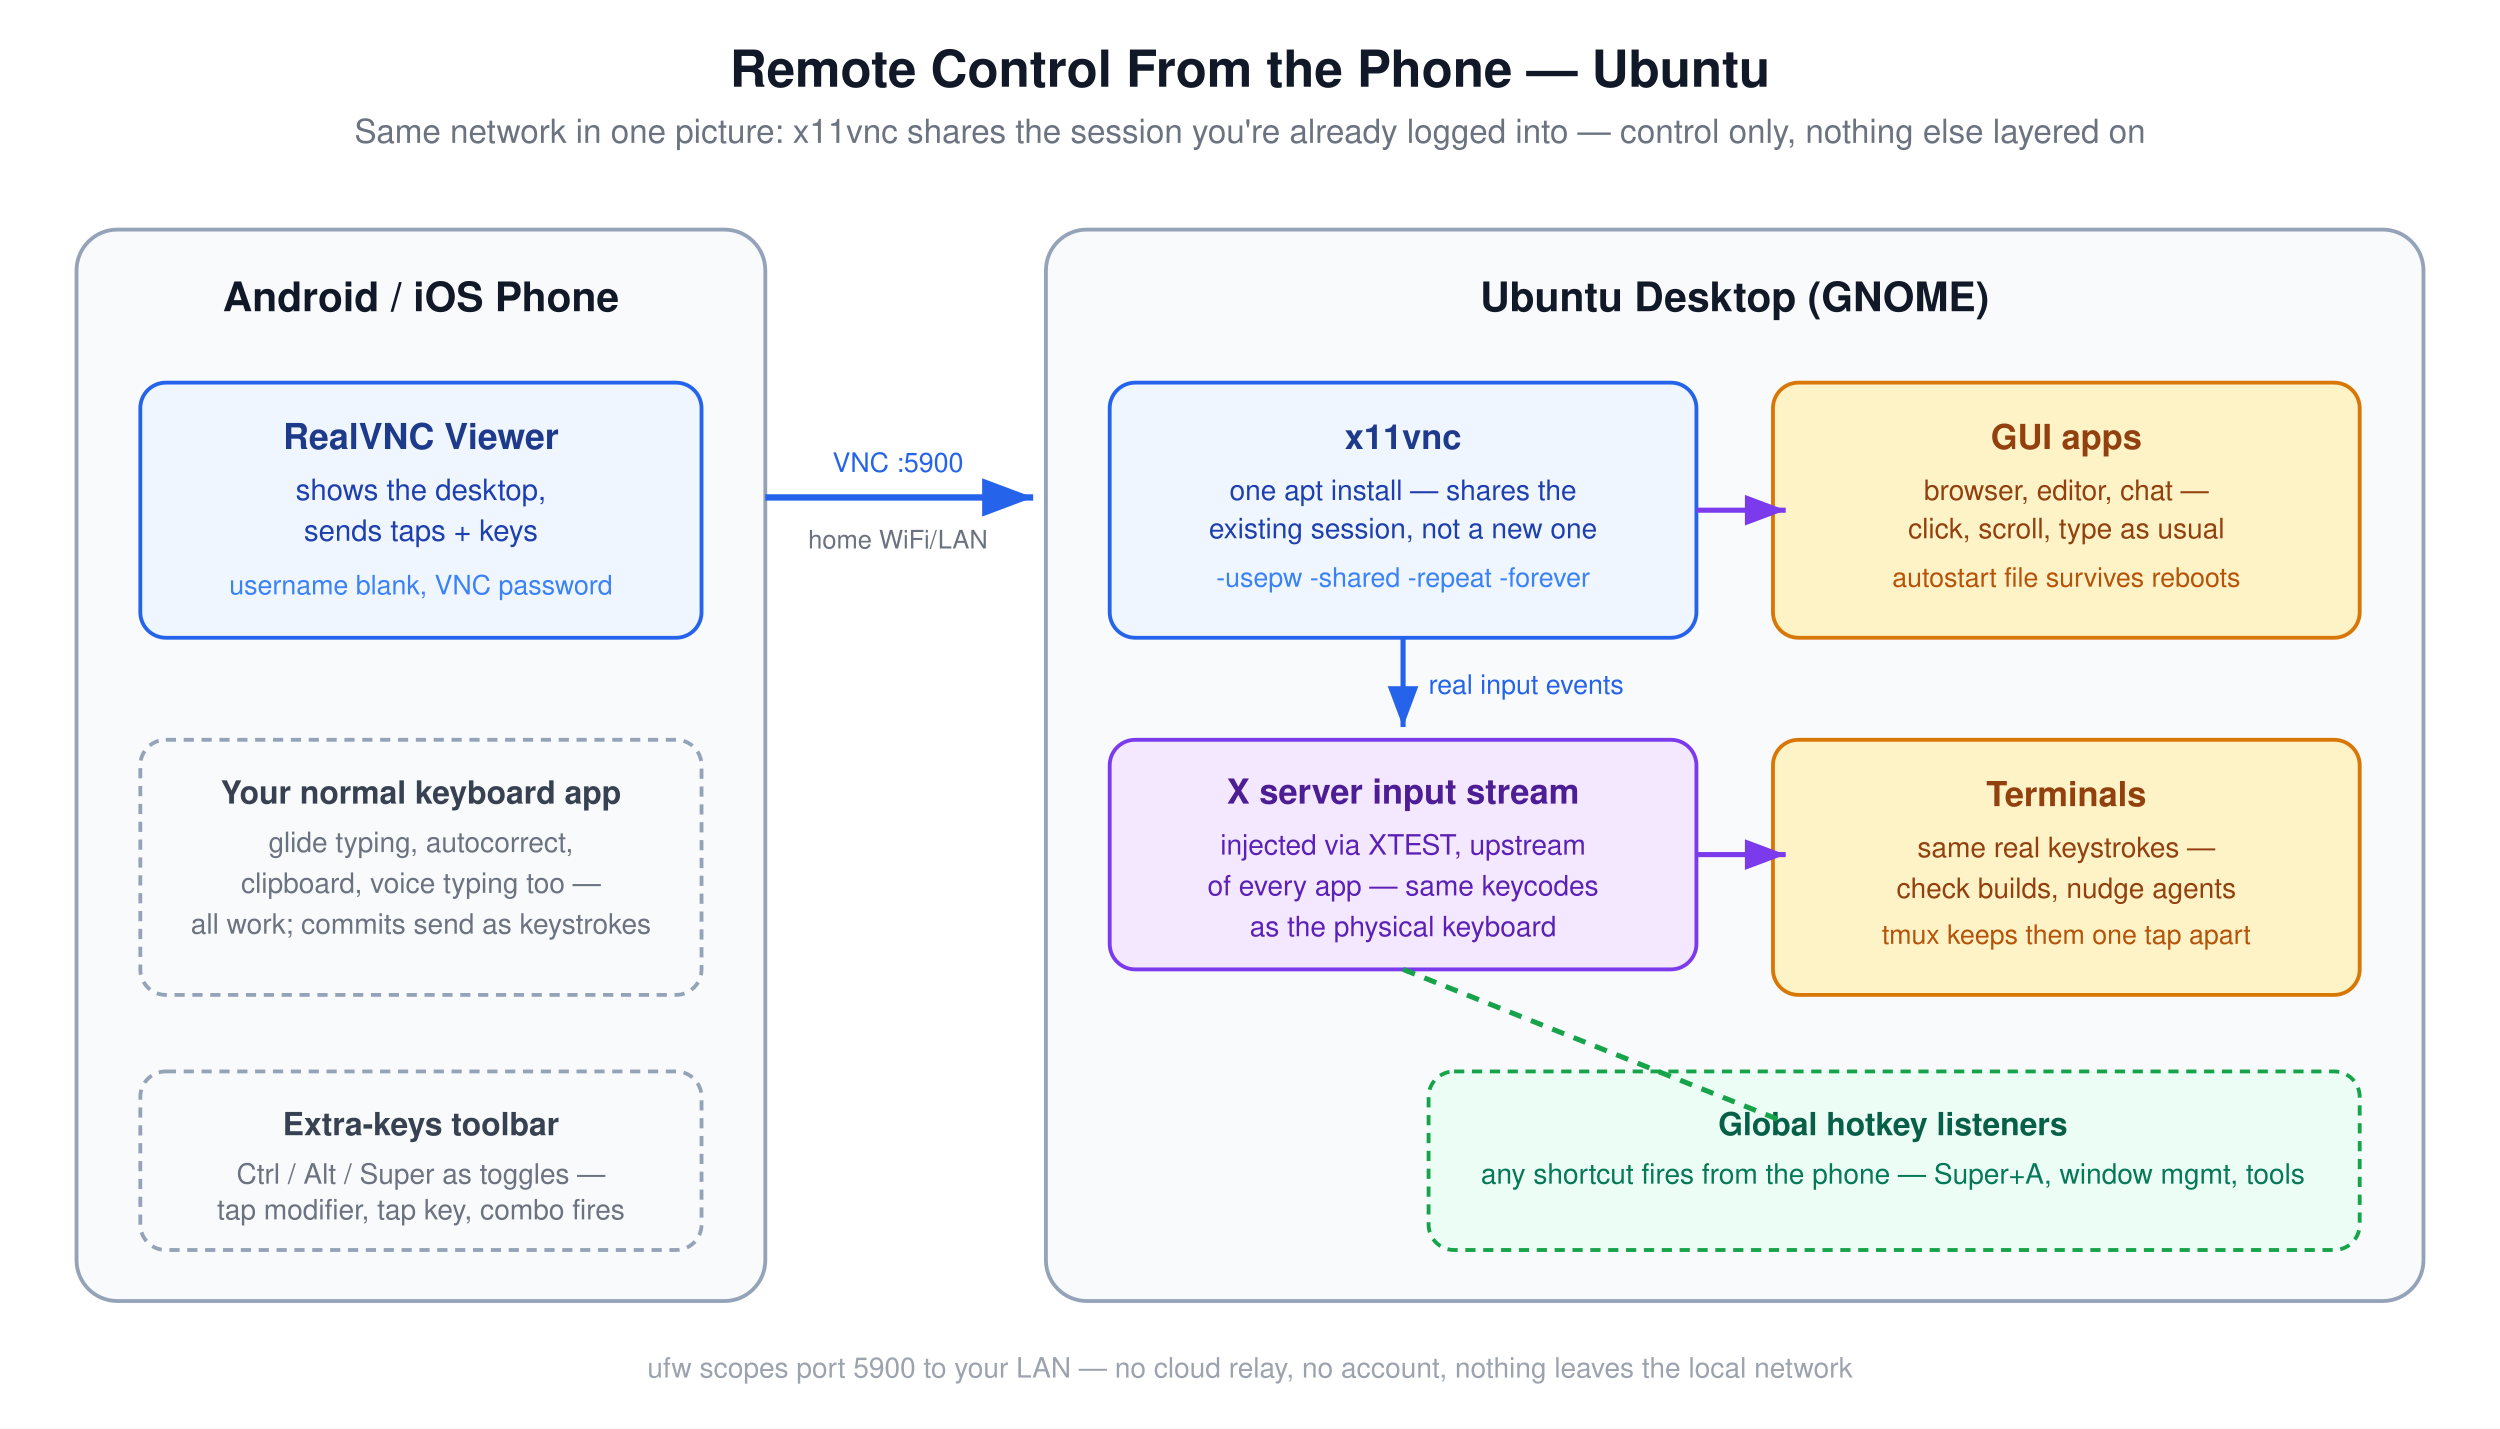
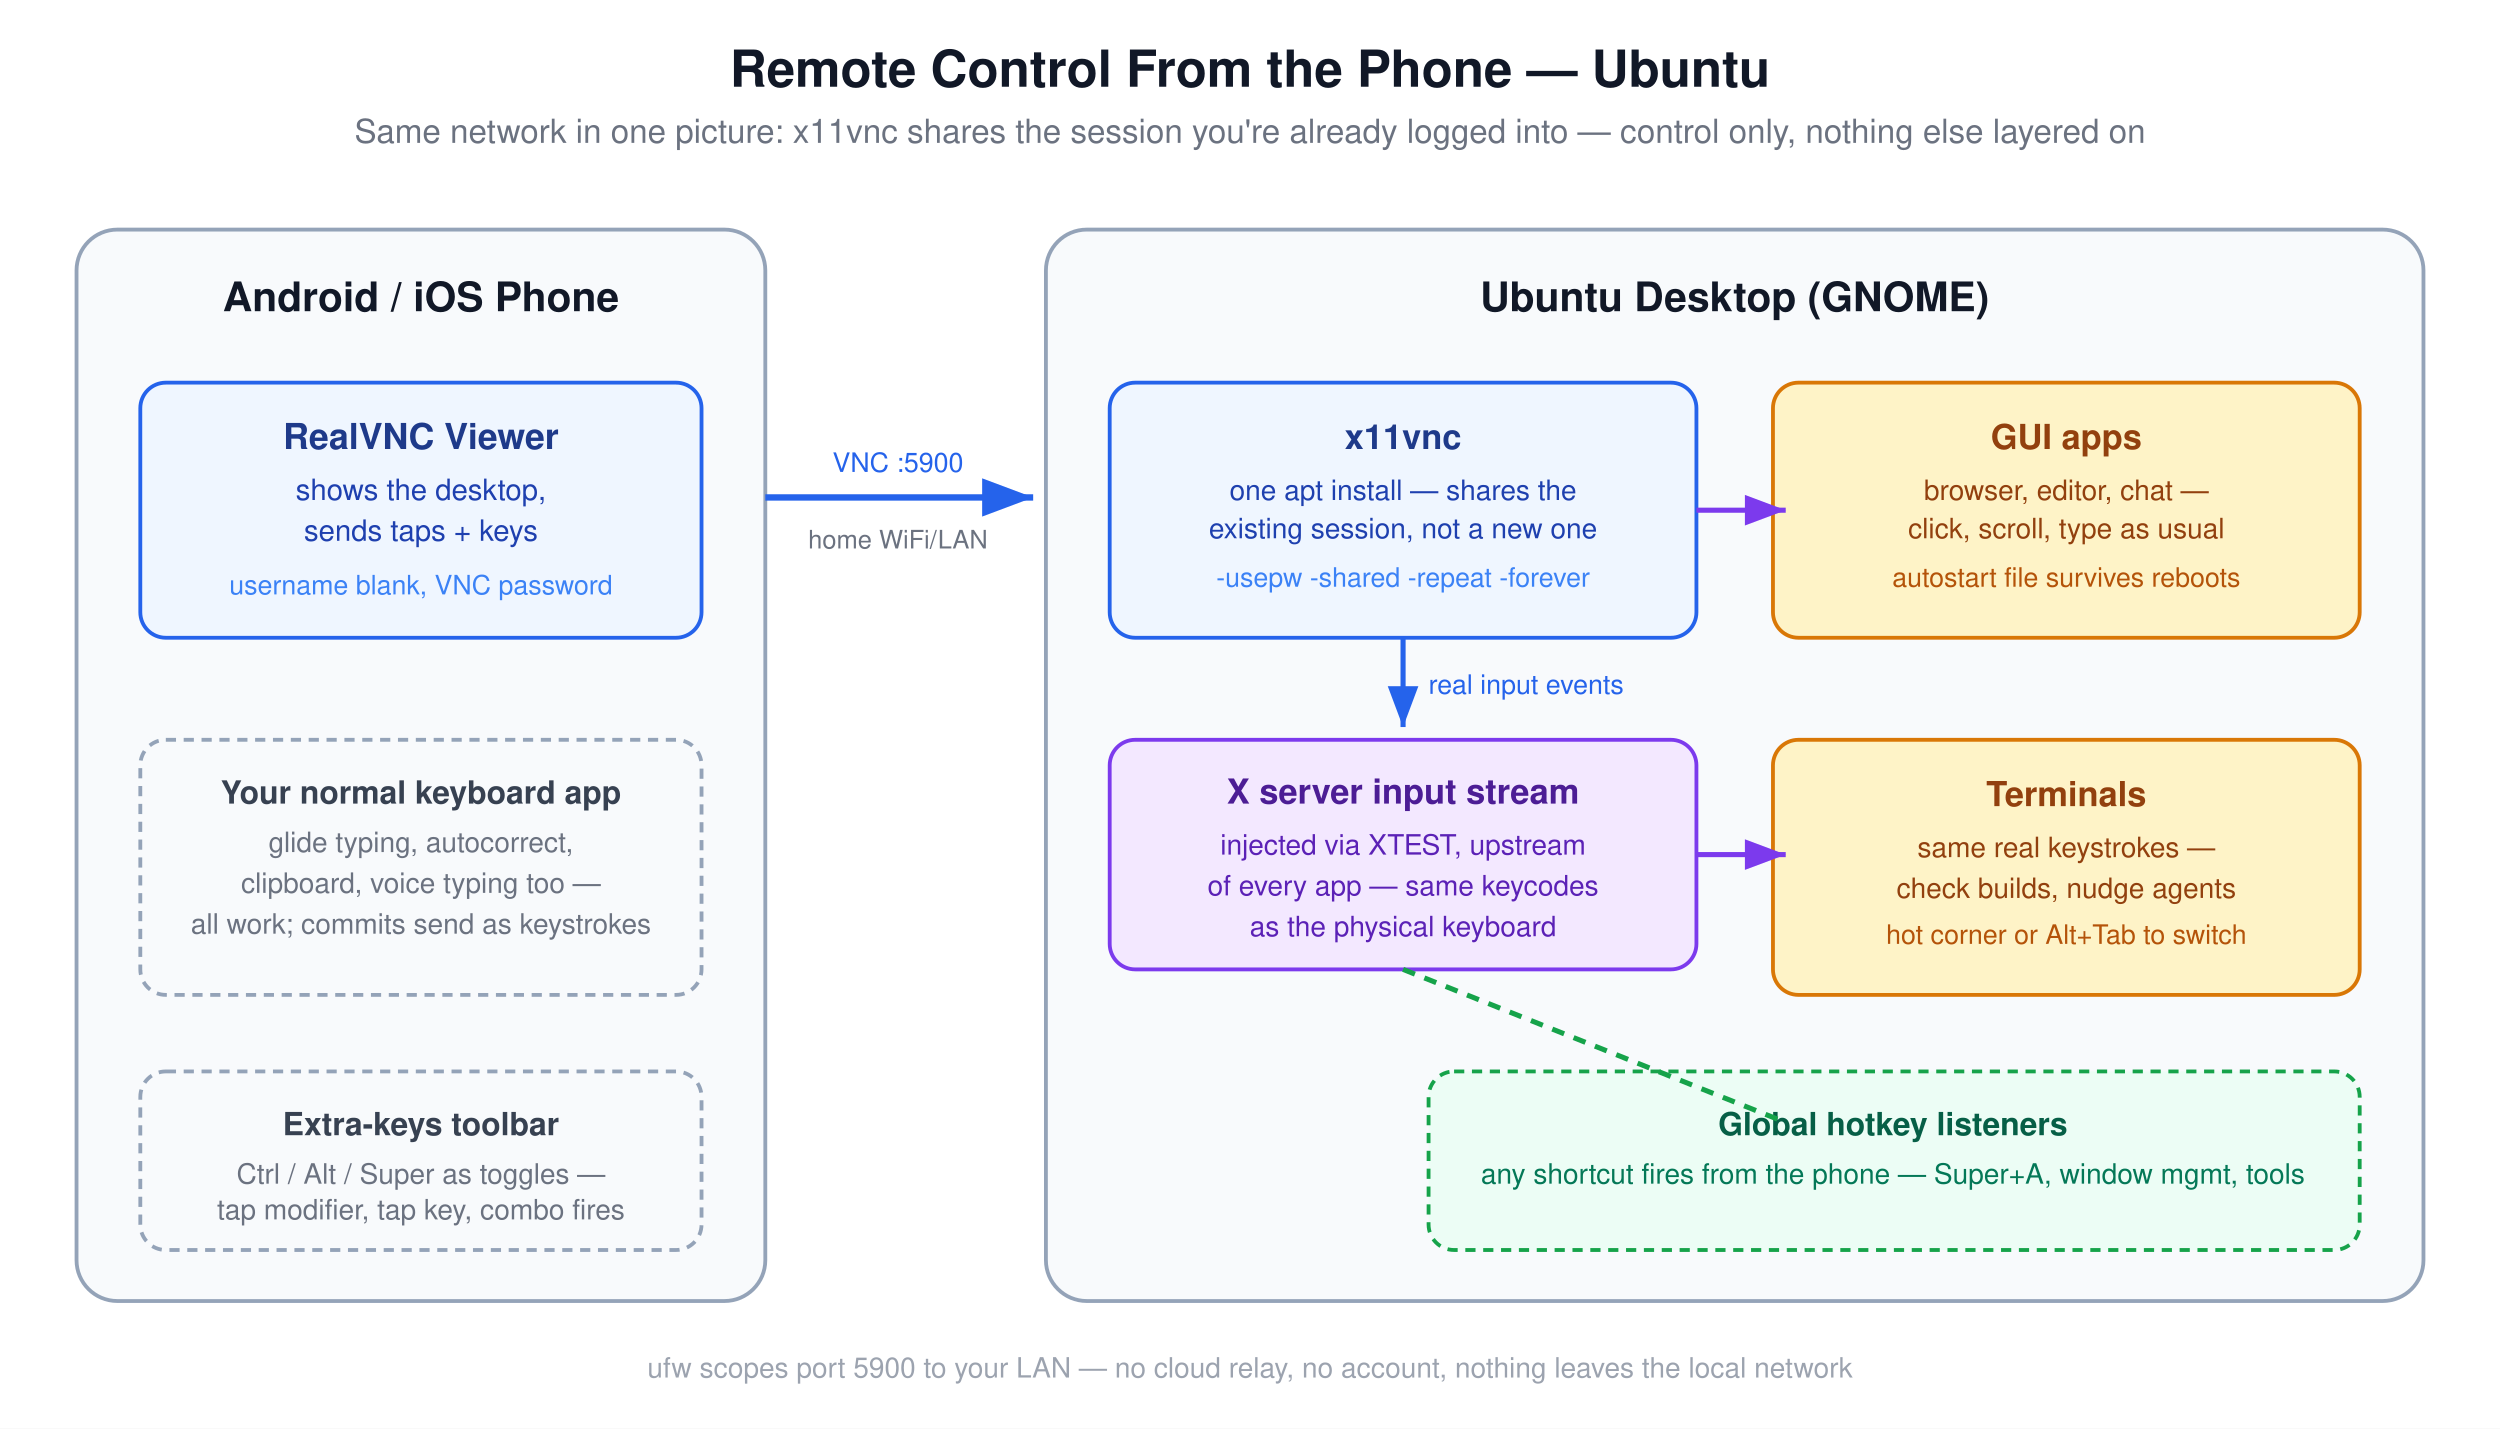
<svg xmlns="http://www.w3.org/2000/svg" viewBox="0 0 980 560" width="980" height="560" font-family="Helvetica, Arial, sans-serif">
  <defs>
    <marker id="arrowBlue" markerWidth="10" markerHeight="10" refX="8" refY="3" orient="auto" markerUnits="strokeWidth">
      <path d="M0,0 L8,3 L0,6 Z" fill="#2563eb" />
    </marker>
    <marker id="arrowPurple" markerWidth="10" markerHeight="10" refX="8" refY="3" orient="auto" markerUnits="strokeWidth">
      <path d="M0,0 L8,3 L0,6 Z" fill="#7c3aed" />
    </marker>
  </defs>
  <rect x="0" y="0" width="980" height="560" fill="#ffffff" />
  <text x="490" y="34" text-anchor="middle" font-size="20" font-weight="700" fill="#111827">Remote Control From the Phone — Ubuntu</text>
  <text x="490" y="56" text-anchor="middle" font-size="13" fill="#6b7280">Same network in one picture: x11vnc shares the session you're already logged into — control only, nothing else layered on</text>
  <rect x="30" y="90" width="270" height="420" rx="16" fill="#f8fafc" stroke="#94a3b8" stroke-width="1.5" />
  <text x="165" y="122" text-anchor="middle" font-size="16" font-weight="700" fill="#111827">Android / iOS Phone</text>
  <rect x="55" y="150" width="220" height="100" rx="10" fill="#eff6ff" stroke="#2563eb" stroke-width="1.5" />
  <text x="165" y="176" text-anchor="middle" font-size="14" font-weight="700" fill="#1e3a8a">RealVNC Viewer</text>
  <text x="165" y="196" text-anchor="middle" font-size="11.5" fill="#1e40af">shows the desktop,</text>
  <text x="165" y="212" text-anchor="middle" font-size="11.5" fill="#1e40af">sends taps + keys</text>
  <text x="165" y="233" text-anchor="middle" font-size="10.5" fill="#3b82f6">username blank, VNC password</text>
  <rect x="55" y="290" width="220" height="100" rx="10" fill="#f8fafc" stroke="#94a3b8" stroke-width="1.5" stroke-dasharray="4,3" />
  <text x="165" y="315" text-anchor="middle" font-size="12.5" font-weight="700" fill="#374151">Your normal keyboard app</text>
  <text x="165" y="334" text-anchor="middle" font-size="11" fill="#6b7280">glide typing, autocorrect,</text>
  <text x="165" y="350" text-anchor="middle" font-size="11" fill="#6b7280">clipboard, voice typing too —</text>
  <text x="165" y="366" text-anchor="middle" font-size="11" fill="#6b7280">all work; commits send as keystrokes</text>
  <rect x="55" y="420" width="220" height="70" rx="10" fill="#f8fafc" stroke="#94a3b8" stroke-width="1.5" stroke-dasharray="4,3" />
  <text x="165" y="445" text-anchor="middle" font-size="12.5" font-weight="700" fill="#374151">Extra-keys toolbar</text>
  <text x="165" y="464" text-anchor="middle" font-size="11" fill="#6b7280">Ctrl / Alt / Super as toggles —</text>
  <text x="165" y="478" text-anchor="middle" font-size="11" fill="#6b7280">tap modifier, tap key, combo fires</text>
  <line x1="300" y1="195" x2="405" y2="195" stroke="#2563eb" stroke-width="2.5" marker-end="url(#arrowBlue)" />
  <text x="352" y="185" text-anchor="middle" font-size="10.5" fill="#2563eb">VNC :5900</text>
  <text x="352" y="215" text-anchor="middle" font-size="10" fill="#6b7280">home WiFi/LAN</text>
  <rect x="410" y="90" width="540" height="420" rx="16" fill="#f8fafc" stroke="#94a3b8" stroke-width="1.5" />
  <text x="680" y="122" text-anchor="middle" font-size="16" font-weight="700" fill="#111827">Ubuntu Desktop (GNOME)</text>
  <rect x="435" y="150" width="230" height="100" rx="10" fill="#eff6ff" stroke="#2563eb" stroke-width="1.5" />
  <text x="550" y="176" text-anchor="middle" font-size="13.5" font-weight="700" fill="#1e3a8a">x11vnc</text>
  <text x="550" y="196" text-anchor="middle" font-size="11" fill="#1e40af">one apt install — shares the</text>
  <text x="550" y="211" text-anchor="middle" font-size="11" fill="#1e40af">existing session, not a new one</text>
  <text x="550" y="230" text-anchor="middle" font-size="10.5" fill="#3b82f6">-usepw -shared -repeat -forever</text>
  <rect x="435" y="290" width="230" height="90" rx="10" fill="#f3e8ff" stroke="#7c3aed" stroke-width="1.5" />
  <text x="550" y="315" text-anchor="middle" font-size="13.5" font-weight="700" fill="#4c1d95">X server input stream</text>
  <text x="550" y="335" text-anchor="middle" font-size="11" fill="#5b21b6">injected via XTEST, upstream</text>
  <text x="550" y="351" text-anchor="middle" font-size="11" fill="#5b21b6">of every app — same keycodes</text>
  <text x="550" y="367" text-anchor="middle" font-size="11" fill="#5b21b6">as the physical keyboard</text>
  <line x1="550" y1="250" x2="550" y2="285" stroke="#2563eb" stroke-width="2" marker-end="url(#arrowBlue)" />
  <text x="560" y="272" font-size="10.5" fill="#2563eb">real input events</text>
  <rect x="695" y="150" width="230" height="100" rx="10" fill="#fef3c7" stroke="#d97706" stroke-width="1.5" />
  <text x="810" y="176" text-anchor="middle" font-size="13.5" font-weight="700" fill="#92400e">GUI apps</text>
  <text x="810" y="196" text-anchor="middle" font-size="11" fill="#92400e">browser, editor, chat —</text>
  <text x="810" y="211" text-anchor="middle" font-size="11" fill="#92400e">click, scroll, type as usual</text>
  <text x="810" y="230" text-anchor="middle" font-size="10.5" fill="#b45309">autostart file survives reboots</text>
  <rect x="695" y="290" width="230" height="100" rx="10" fill="#fef3c7" stroke="#d97706" stroke-width="1.5" />
  <text x="810" y="316" text-anchor="middle" font-size="13.5" font-weight="700" fill="#92400e">Terminals</text>
  <text x="810" y="336" text-anchor="middle" font-size="11" fill="#92400e">same real keystrokes —</text>
  <text x="810" y="352" text-anchor="middle" font-size="11" fill="#92400e">check builds, nudge agents</text>
-   <text x="810" y="370" text-anchor="middle" font-size="10.5" fill="#b45309">tmux keeps them one tap apart</text>
+   <text x="810" y="370" text-anchor="middle" font-size="10.5" fill="#b45309">hot corner or Alt+Tab to switch</text>
  <rect x="560" y="420" width="365" height="70" rx="10" fill="#ecfdf5" stroke="#16a34a" stroke-width="1.5" stroke-dasharray="4,3" />
  <text x="742" y="445" text-anchor="middle" font-size="12.5" font-weight="700" fill="#065f46">Global hotkey listeners</text>
  <text x="742" y="464" text-anchor="middle" font-size="11" fill="#047857">any shortcut fires from the phone — Super+A, window mgmt, tools</text>
  <line x1="665" y1="335" x2="700" y2="335" stroke="#7c3aed" stroke-width="2" marker-end="url(#arrowPurple)" />
  <line x1="665" y1="200" x2="700" y2="200" stroke="#7c3aed" stroke-width="2" marker-end="url(#arrowPurple)" />
  <line x1="550" y1="380" x2="700" y2="440" stroke="#16a34a" stroke-width="2" stroke-dasharray="5,4" />
  <text x="490" y="540" text-anchor="middle" font-size="11" fill="#9ca3af">ufw scopes port 5900 to your LAN — no cloud relay, no account, nothing leaves the local network</text>
</svg>
